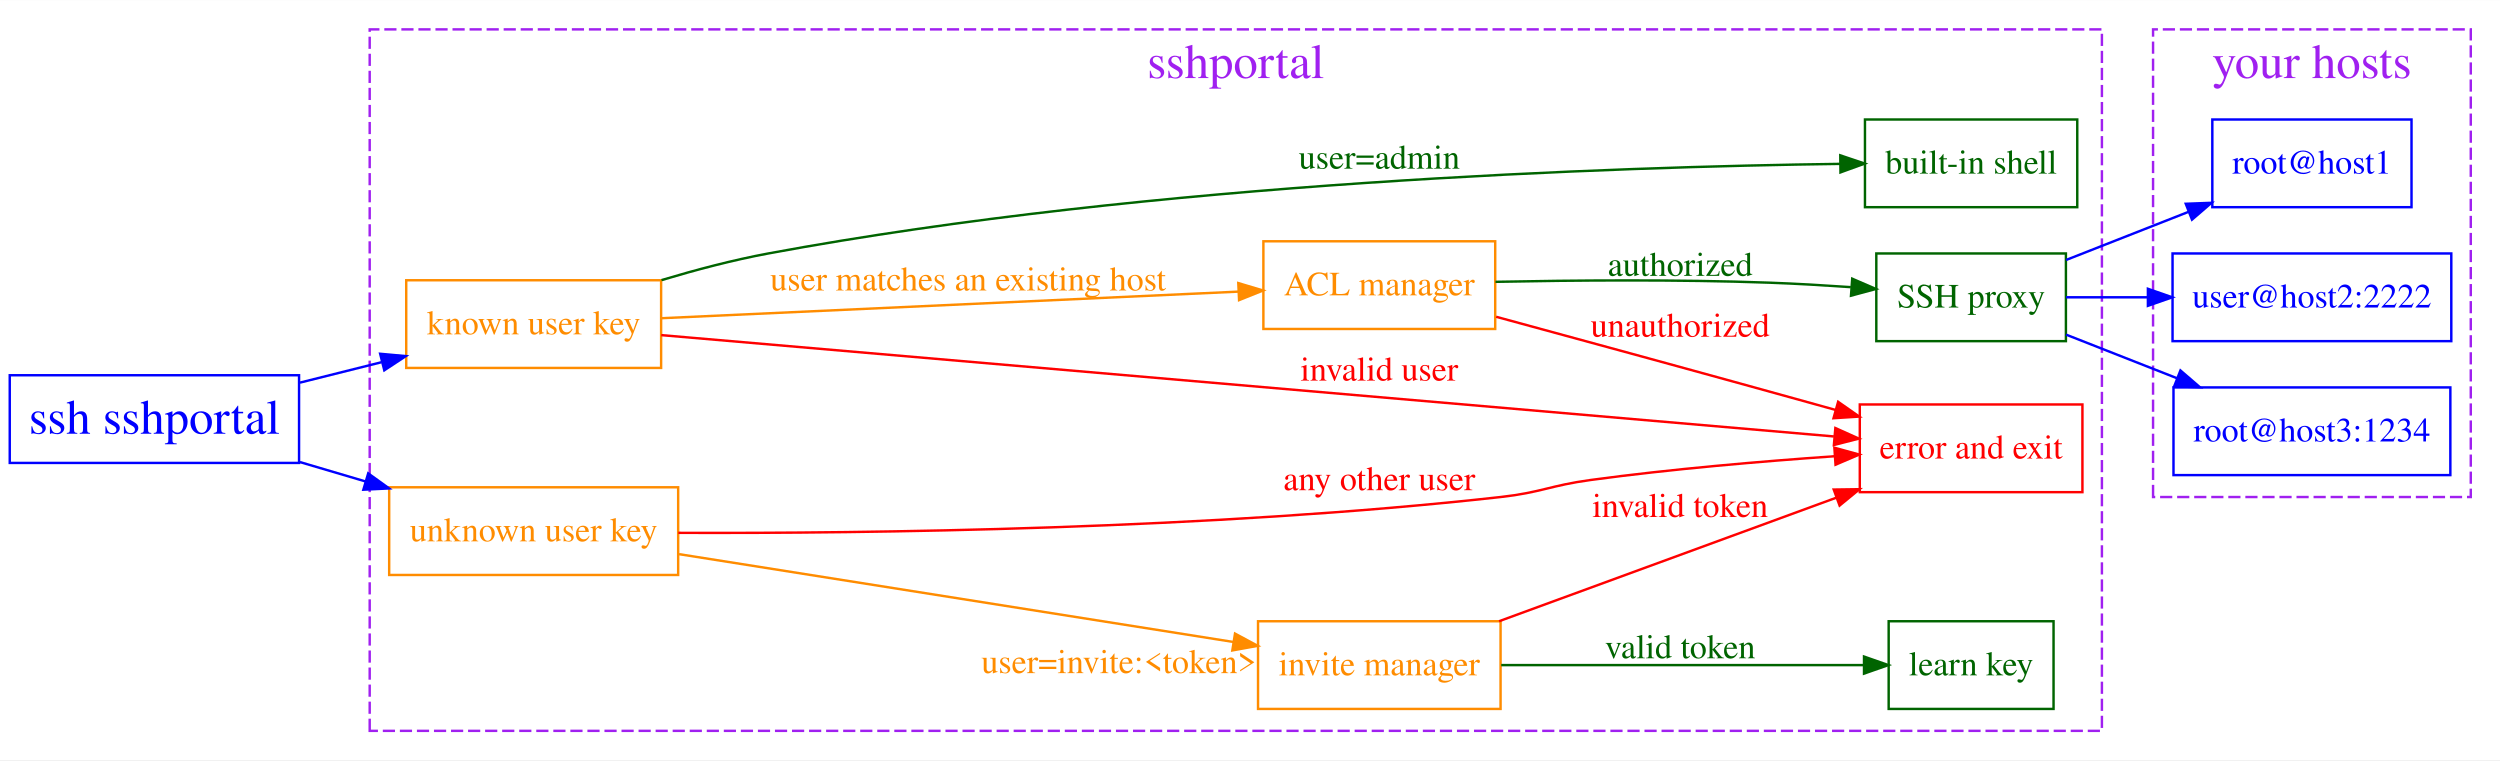
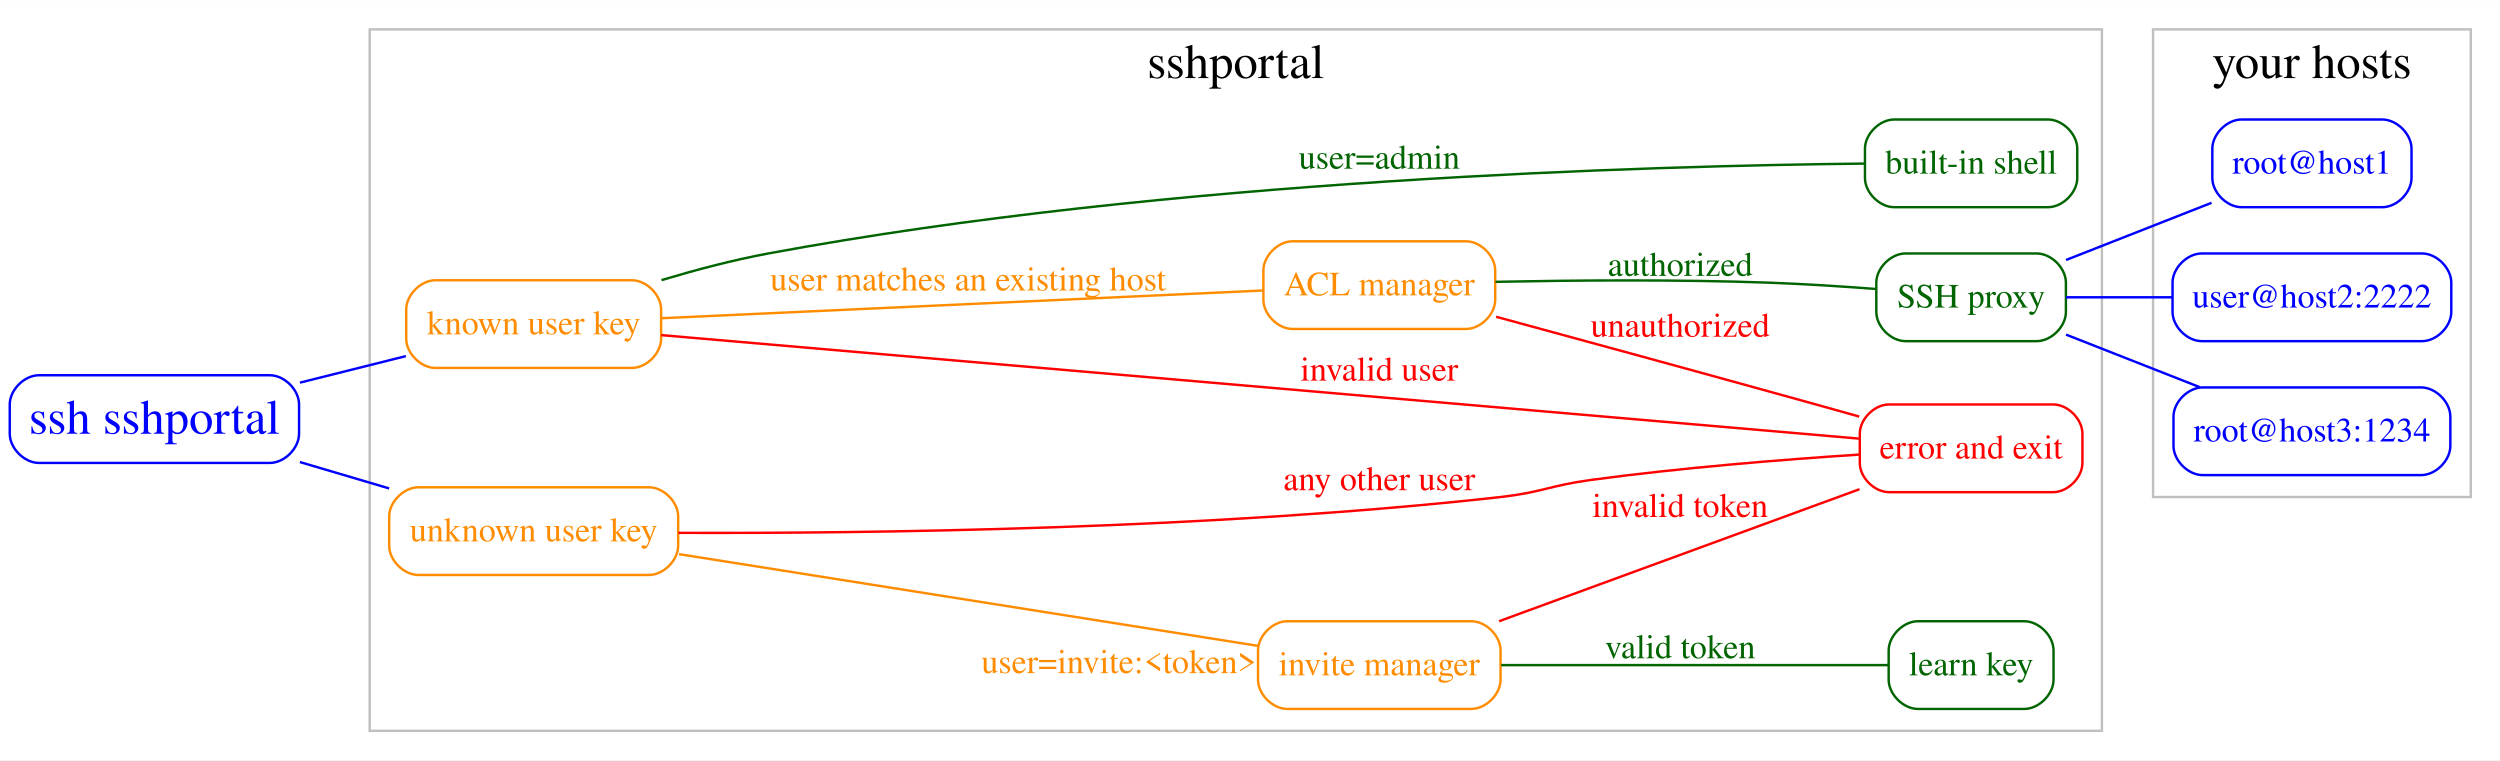
<svg xmlns="http://www.w3.org/2000/svg" width="1026pt" height="312pt" viewBox="0.00 0.00 1026.42 312.00">
  <g id="graph0" class="graph" transform="scale(1 1) rotate(0) translate(4 308)">
    <polygon fill="#ffffff" stroke="transparent" points="-4,4 -4,-308 1022.422,-308 1022.422,4 -4,4" />
    <g id="clust1" class="cluster">
-       <polygon fill="none" stroke="#a020f0" stroke-dasharray="5,2" points="147.783,-8 147.783,-296 858.977,-296 858.977,-8 147.783,-8" />
-       <text text-anchor="middle" x="503.38" y="-276" font-family="Times,serif" font-size="20.00" fill="#a020f0">sshportal</text>
+       <polygon fill="none" stroke="#c0c0c0" points="147.783,-8 147.783,-296 858.977,-296 858.977,-8 147.783,-8" />
+       <text text-anchor="middle" x="503.38" y="-276" font-family="Times,serif" font-size="20.00" fill="#000000">sshportal</text>
    </g>
    <g id="clust6" class="cluster">
-       <polygon fill="none" stroke="#a020f0" stroke-dasharray="5,2" points="879.977,-104 879.977,-296 1010.422,-296 1010.422,-104 879.977,-104" />
-       <text text-anchor="middle" x="945.2" y="-276" font-family="Times,serif" font-size="20.00" fill="#a020f0">your hosts</text>
+       <polygon fill="none" stroke="#c0c0c0" points="879.977,-104 879.977,-296 1010.422,-296 1010.422,-104 879.977,-104" />
+       <text text-anchor="middle" x="945.2" y="-276" font-family="Times,serif" font-size="20.00" fill="#000000">your hosts</text>
    </g>
    <g id="node1" class="node">
-       <polygon fill="none" stroke="#0000ff" points="0,-118 0,-154 118.783,-154 118.783,-118 0,-118" />
+       <path fill="none" stroke="#0000ff" d="M12,-118C12,-118 106.783,-118 106.783,-118 112.783,-118 118.783,-124 118.783,-130 118.783,-130 118.783,-142 118.783,-142 118.783,-148 112.783,-154 106.783,-154 106.783,-154 12,-154 12,-154 6,-154 0,-148 0,-142 0,-142 0,-130 0,-130 0,-124 6,-118 12,-118" />
      <text text-anchor="middle" x="59.392" y="-130" font-family="Times,serif" font-size="20.00" fill="#0000ff">ssh sshportal</text>
    </g>
    <g id="node2" class="node">
-       <polygon fill="none" stroke="#ff8c00" points="162.783,-157 162.783,-193 267.432,-193 267.432,-157 162.783,-157" />
+       <path fill="none" stroke="#ff8c00" d="M174.783,-157C174.783,-157 255.432,-157 255.432,-157 261.432,-157 267.432,-163 267.432,-169 267.432,-169 267.432,-181 267.432,-181 267.432,-187 261.432,-193 255.432,-193 255.432,-193 174.783,-193 174.783,-193 168.783,-193 162.783,-187 162.783,-181 162.783,-181 162.783,-169 162.783,-169 162.783,-163 168.783,-157 174.783,-157" />
      <text text-anchor="middle" x="215.107" y="-170.8" font-family="Times,serif" font-size="14.00" fill="#ff8c00">known user key</text>
    </g>
    <g id="edge1" class="edge">
-       <path fill="none" stroke="#0000ff" d="M119.15,-150.967C130.116,-153.713 141.589,-156.587 152.633,-159.353" />
-       <polygon fill="#0000ff" stroke="#0000ff" points="152.076,-162.821 162.627,-161.856 153.776,-156.031 152.076,-162.821" />
+       <path fill="none" stroke="#0000ff" d="M119.15,-150.967C133.473,-154.554 148.661,-158.358 162.627,-161.856" />
    </g>
    <g id="node3" class="node">
-       <polygon fill="none" stroke="#ff8c00" points="155.783,-72 155.783,-108 274.432,-108 274.432,-72 155.783,-72" />
+       <path fill="none" stroke="#ff8c00" d="M167.783,-72C167.783,-72 262.432,-72 262.432,-72 268.432,-72 274.432,-78 274.432,-84 274.432,-84 274.432,-96 274.432,-96 274.432,-102 268.432,-108 262.432,-108 262.432,-108 167.783,-108 167.783,-108 161.783,-108 155.783,-102 155.783,-96 155.783,-96 155.783,-84 155.783,-84 155.783,-78 161.783,-72 167.783,-72" />
      <text text-anchor="middle" x="215.107" y="-85.8" font-family="Times,serif" font-size="14.00" fill="#ff8c00">unknown user key</text>
    </g>
    <g id="edge2" class="edge">
-       <path fill="none" stroke="#0000ff" d="M119.15,-118.347C127.968,-115.742 137.114,-113.04 146.1,-110.385" />
-       <polygon fill="#0000ff" stroke="#0000ff" points="147.167,-113.72 155.766,-107.53 145.184,-107.007 147.167,-113.72" />
+       <path fill="none" stroke="#0000ff" d="M119.15,-118.347C131.157,-114.8 143.773,-111.073 155.766,-107.53" />
    </g>
    <g id="node5" class="node">
-       <polygon fill="none" stroke="#ff8c00" points="514.706,-173 514.706,-209 609.886,-209 609.886,-173 514.706,-173" />
+       <path fill="none" stroke="#ff8c00" d="M526.706,-173C526.706,-173 597.886,-173 597.886,-173 603.886,-173 609.886,-179 609.886,-185 609.886,-185 609.886,-197 609.886,-197 609.886,-203 603.886,-209 597.886,-209 597.886,-209 526.706,-209 526.706,-209 520.706,-209 514.706,-203 514.706,-197 514.706,-197 514.706,-185 514.706,-185 514.706,-179 520.706,-173 526.706,-173" />
      <text text-anchor="middle" x="562.296" y="-186.8" font-family="Times,serif" font-size="14.00" fill="#ff8c00">ACL manager</text>
    </g>
    <g id="edge9" class="edge">
-       <path fill="none" stroke="#ff8c00" d="M267.461,-177.413C331.115,-180.346 438.21,-185.282 504.308,-188.328" />
-       <polygon fill="#ff8c00" stroke="#ff8c00" points="504.401,-191.836 514.552,-188.8 504.723,-184.843 504.401,-191.836" />
+       <path fill="none" stroke="#ff8c00" d="M267.461,-177.413C334.521,-180.503 449.793,-185.815 514.552,-188.8" />
      <text text-anchor="middle" x="393.47" y="-188.8" font-family="Times,serif" font-size="14.00" fill="#ff8c00">user matches an existing host</text>
    </g>
    <g id="node6" class="node">
-       <polygon fill="none" stroke="#006400" points="761.693,-223 761.693,-259 848.855,-259 848.855,-223 761.693,-223" />
+       <path fill="none" stroke="#006400" d="M773.693,-223C773.693,-223 836.855,-223 836.855,-223 842.855,-223 848.855,-229 848.855,-235 848.855,-235 848.855,-247 848.855,-247 848.855,-253 842.855,-259 836.855,-259 836.855,-259 773.693,-259 773.693,-259 767.693,-259 761.693,-253 761.693,-247 761.693,-247 761.693,-235 761.693,-235 761.693,-229 767.693,-223 773.693,-223" />
      <text text-anchor="middle" x="805.274" y="-236.8" font-family="Times,serif" font-size="14.00" fill="#006400">built-in shell</text>
    </g>
    <g id="edge6" class="edge">
-       <path fill="none" stroke="#006400" d="M267.592,-193.055C281.679,-197.279 297.008,-201.321 311.432,-204 469.541,-233.361 660.235,-239.569 751.496,-240.784" />
-       <polygon fill="#006400" stroke="#006400" points="751.557,-244.284 761.597,-240.903 751.639,-237.285 751.557,-244.284" />
+       <path fill="none" stroke="#006400" d="M267.592,-193.055C281.679,-197.279 297.008,-201.321 311.432,-204 475.634,-234.493 674.982,-240.013 761.597,-240.903" />
      <text text-anchor="middle" x="562.296" y="-238.8" font-family="Times,serif" font-size="14.00" fill="#006400">user=admin</text>
    </g>
    <g id="node9" class="node">
-       <polygon fill="none" stroke="#ff0000" points="759.57,-106 759.57,-142 850.977,-142 850.977,-106 759.57,-106" />
+       <path fill="none" stroke="#ff0000" d="M771.57,-106C771.57,-106 838.977,-106 838.977,-106 844.977,-106 850.977,-112 850.977,-118 850.977,-118 850.977,-130 850.977,-130 850.977,-136 844.977,-142 838.977,-142 838.977,-142 771.57,-142 771.57,-142 765.57,-142 759.57,-136 759.57,-130 759.57,-130 759.57,-118 759.57,-118 759.57,-112 765.57,-106 771.57,-106" />
      <text text-anchor="middle" x="805.274" y="-119.8" font-family="Times,serif" font-size="14.00" fill="#ff0000">error and exit</text>
    </g>
    <g id="edge11" class="edge">
-       <path fill="none" stroke="#ff0000" d="M267.481,-170.474C378.136,-160.912 634.894,-138.724 748.942,-128.868" />
-       <polygon fill="#ff0000" stroke="#ff0000" points="749.535,-132.33 759.197,-127.982 748.933,-125.356 749.535,-132.33" />
+       <path fill="none" stroke="#ff0000" d="M267.481,-170.474C381.591,-160.613 651.068,-137.326 759.197,-127.982" />
      <text text-anchor="middle" x="562.296" y="-151.8" font-family="Times,serif" font-size="14.00" fill="#ff0000">invalid user</text>
    </g>
    <g id="node4" class="node">
-       <polygon fill="none" stroke="#ff8c00" points="512.508,-17 512.508,-53 612.084,-53 612.084,-17 512.508,-17" />
+       <path fill="none" stroke="#ff8c00" d="M524.508,-17C524.508,-17 600.084,-17 600.084,-17 606.084,-17 612.084,-23 612.084,-29 612.084,-29 612.084,-41 612.084,-41 612.084,-47 606.084,-53 600.084,-53 600.084,-53 524.508,-53 524.508,-53 518.508,-53 512.508,-47 512.508,-41 512.508,-41 512.508,-29 512.508,-29 512.508,-23 518.508,-17 524.508,-17" />
      <text text-anchor="middle" x="562.296" y="-30.8" font-family="Times,serif" font-size="14.00" fill="#ff8c00">invite manager</text>
    </g>
    <g id="edge10" class="edge">
-       <path fill="none" stroke="#ff8c00" d="M274.791,-80.545C338.467,-70.458 438.753,-54.571 502.479,-44.476" />
-       <polygon fill="#ff8c00" stroke="#ff8c00" points="503.053,-47.929 512.382,-42.907 501.957,-41.015 503.053,-47.929" />
+       <path fill="none" stroke="#ff8c00" d="M274.791,-80.545C341.874,-69.918 449.588,-52.855 512.382,-42.907" />
      <text text-anchor="middle" x="455.439" y="-31.707" font-family="Times,serif" font-size="14.00" fill="#ff8c00">user=invite:&lt;token&gt;</text>
    </g>
    <g id="edge13" class="edge">
-       <path fill="none" stroke="#ff0000" d="M274.498,-89.293C352.293,-89.008 492.829,-90.694 612.084,-104 628.717,-105.856 632.5,-108.747 649.084,-111 682.127,-115.488 719.327,-118.659 749.132,-120.744" />
-       <polygon fill="#ff0000" stroke="#ff0000" points="749.133,-124.252 759.347,-121.437 749.607,-117.268 749.133,-124.252" />
+       <path fill="none" stroke="#ff0000" d="M274.498,-89.293C352.293,-89.008 492.829,-90.694 612.084,-104 628.717,-105.856 632.5,-108.747 649.084,-111 686.023,-116.018 728.157,-119.388 759.347,-121.437" />
      <text text-anchor="middle" x="562.296" y="-106.8" font-family="Times,serif" font-size="14.00" fill="#ff0000">any other user</text>
    </g>
    <g id="node8" class="node">
-       <polygon fill="none" stroke="#006400" points="771.427,-17 771.427,-53 839.121,-53 839.121,-17 771.427,-17" />
+       <path fill="none" stroke="#006400" d="M783.427,-17C783.427,-17 827.121,-17 827.121,-17 833.121,-17 839.121,-23 839.121,-29 839.121,-29 839.121,-41 839.121,-41 839.121,-47 833.121,-53 827.121,-53 827.121,-53 783.427,-53 783.427,-53 777.427,-53 771.427,-47 771.427,-41 771.427,-41 771.427,-29 771.427,-29 771.427,-23 777.427,-17 783.427,-17" />
      <text text-anchor="middle" x="805.274" y="-30.8" font-family="Times,serif" font-size="14.00" fill="#006400">learn key</text>
    </g>
    <g id="edge8" class="edge">
-       <path fill="none" stroke="#006400" d="M612.346,-35C656.146,-35 719.16,-35 761.115,-35" />
-       <polygon fill="#006400" stroke="#006400" points="761.304,-38.5 771.304,-35 761.304,-31.5 761.304,-38.5" />
+       <path fill="none" stroke="#006400" d="M612.346,-35C659.858,-35 729.978,-35 771.304,-35" />
      <text text-anchor="middle" x="685.827" y="-37.8" font-family="Times,serif" font-size="14.00" fill="#006400">valid token</text>
    </g>
    <g id="edge14" class="edge">
-       <path fill="none" stroke="#ff0000" d="M611.466,-53.011C651.605,-67.713 708.302,-88.48 750.007,-103.756" />
-       <polygon fill="#ff0000" stroke="#ff0000" points="748.871,-107.068 759.465,-107.221 751.279,-100.495 748.871,-107.068" />
+       <path fill="none" stroke="#ff0000" d="M611.466,-53.011C654.731,-68.858 717.235,-91.752 759.465,-107.221" />
      <text text-anchor="middle" x="685.827" y="-95.8" font-family="Times,serif" font-size="14.00" fill="#ff0000">invalid token</text>
    </g>
    <g id="node7" class="node">
-       <polygon fill="none" stroke="#006400" points="766.352,-168 766.352,-204 844.196,-204 844.196,-168 766.352,-168" />
+       <path fill="none" stroke="#006400" d="M778.352,-168C778.352,-168 832.196,-168 832.196,-168 838.196,-168 844.196,-174 844.196,-180 844.196,-180 844.196,-192 844.196,-192 844.196,-198 838.196,-204 832.196,-204 832.196,-204 778.352,-204 778.352,-204 772.352,-204 766.352,-198 766.352,-192 766.352,-192 766.352,-180 766.352,-180 766.352,-174 772.352,-168 778.352,-168" />
      <text text-anchor="middle" x="805.274" y="-181.8" font-family="Times,serif" font-size="14.00" fill="#006400">SSH proxy</text>
    </g>
    <g id="edge7" class="edge">
-       <path fill="none" stroke="#006400" d="M610.001,-192.356C641.882,-193.002 684.752,-193.37 722.57,-192 733.364,-191.609 744.934,-190.932 755.898,-190.17" />
-       <polygon fill="#006400" stroke="#006400" points="756.461,-193.638 766.18,-189.42 755.952,-186.657 756.461,-193.638" />
+       <path fill="none" stroke="#006400" d="M610.001,-192.356C641.882,-193.002 684.752,-193.37 722.57,-192 736.813,-191.484 752.408,-190.47 766.18,-189.42" />
      <text text-anchor="middle" x="685.827" y="-194.8" font-family="Times,serif" font-size="14.00" fill="#006400">authorized</text>
    </g>
    <g id="edge12" class="edge">
-       <path fill="none" stroke="#ff0000" d="M610.264,-178.009C646.387,-168.197 697.115,-154.356 741.57,-142 744.179,-141.275 746.848,-140.531 749.543,-139.777" />
-       <polygon fill="#ff0000" stroke="#ff0000" points="750.673,-143.095 759.357,-137.025 748.783,-136.355 750.673,-143.095" />
+       <path fill="none" stroke="#ff0000" d="M610.264,-178.009C646.387,-168.197 697.115,-154.356 741.57,-142 747.328,-140.4 753.375,-138.707 759.357,-137.025" />
      <text text-anchor="middle" x="685.827" y="-169.8" font-family="Times,serif" font-size="14.00" fill="#ff0000">unauthorized</text>
    </g>
    <g id="node10" class="node">
-       <polygon fill="none" stroke="#0000ff" points="904.309,-223 904.309,-259 986.091,-259 986.091,-223 904.309,-223" />
+       <path fill="none" stroke="#0000ff" d="M916.309,-223C916.309,-223 974.091,-223 974.091,-223 980.091,-223 986.091,-229 986.091,-235 986.091,-235 986.091,-247 986.091,-247 986.091,-253 980.091,-259 974.091,-259 974.091,-259 916.309,-259 916.309,-259 910.309,-259 904.309,-253 904.309,-247 904.309,-247 904.309,-235 904.309,-235 904.309,-229 910.309,-223 916.309,-223" />
      <text text-anchor="middle" x="945.2" y="-236.8" font-family="Times,serif" font-size="14.00" fill="#0000ff">root@host1</text>
    </g>
    <g id="edge3" class="edge">
-       <path fill="none" stroke="#0000ff" d="M844.251,-201.321C859.799,-207.432 877.905,-214.549 894.455,-221.054" />
-       <polygon fill="#0000ff" stroke="#0000ff" points="893.402,-224.401 903.989,-224.802 895.962,-217.886 893.402,-224.401" />
+       <path fill="none" stroke="#0000ff" d="M844.251,-201.321C862.85,-208.631 885.11,-217.381 903.989,-224.802" />
    </g>
    <g id="node11" class="node">
-       <polygon fill="none" stroke="#0000ff" points="887.977,-168 887.977,-204 1002.422,-204 1002.422,-168 887.977,-168" />
+       <path fill="none" stroke="#0000ff" d="M899.977,-168C899.977,-168 990.422,-168 990.422,-168 996.422,-168 1002.422,-174 1002.422,-180 1002.422,-180 1002.422,-192 1002.422,-192 1002.422,-198 996.422,-204 990.422,-204 990.422,-204 899.977,-204 899.977,-204 893.977,-204 887.977,-198 887.977,-192 887.977,-192 887.977,-180 887.977,-180 887.977,-174 893.977,-168 899.977,-168" />
      <text text-anchor="middle" x="945.2" y="-181.8" font-family="Times,serif" font-size="14.00" fill="#0000ff">user@host2:2222</text>
    </g>
    <g id="edge4" class="edge">
-       <path fill="none" stroke="#0000ff" d="M844.251,-186C854.696,-186 866.295,-186 877.802,-186" />
-       <polygon fill="#0000ff" stroke="#0000ff" points="877.859,-189.5 887.859,-186 877.859,-182.5 877.859,-189.5" />
+       <path fill="none" stroke="#0000ff" d="M844.251,-186C857.755,-186 873.19,-186 887.859,-186" />
    </g>
    <g id="node12" class="node">
-       <polygon fill="none" stroke="#0000ff" points="888.364,-113 888.364,-149 1002.036,-149 1002.036,-113 888.364,-113" />
+       <path fill="none" stroke="#0000ff" d="M900.364,-113C900.364,-113 990.036,-113 990.036,-113 996.036,-113 1002.036,-119 1002.036,-125 1002.036,-125 1002.036,-137 1002.036,-137 1002.036,-143 996.036,-149 990.036,-149 990.036,-149 900.364,-149 900.364,-149 894.364,-149 888.364,-143 888.364,-137 888.364,-137 888.364,-125 888.364,-125 888.364,-119 894.364,-113 900.364,-113" />
      <text text-anchor="middle" x="945.2" y="-126.8" font-family="Times,serif" font-size="14.00" fill="#0000ff">root@host3:1234</text>
    </g>
    <g id="edge5" class="edge">
-       <path fill="none" stroke="#0000ff" d="M844.251,-170.679C858.381,-165.125 874.624,-158.741 889.892,-152.739" />
-       <polygon fill="#0000ff" stroke="#0000ff" points="891.218,-155.979 899.245,-149.063 888.658,-149.464 891.218,-155.979" />
+       <path fill="none" stroke="#0000ff" d="M844.251,-170.679C861.314,-163.973 881.457,-156.055 899.245,-149.063" />
    </g>
  </g>
</svg>
